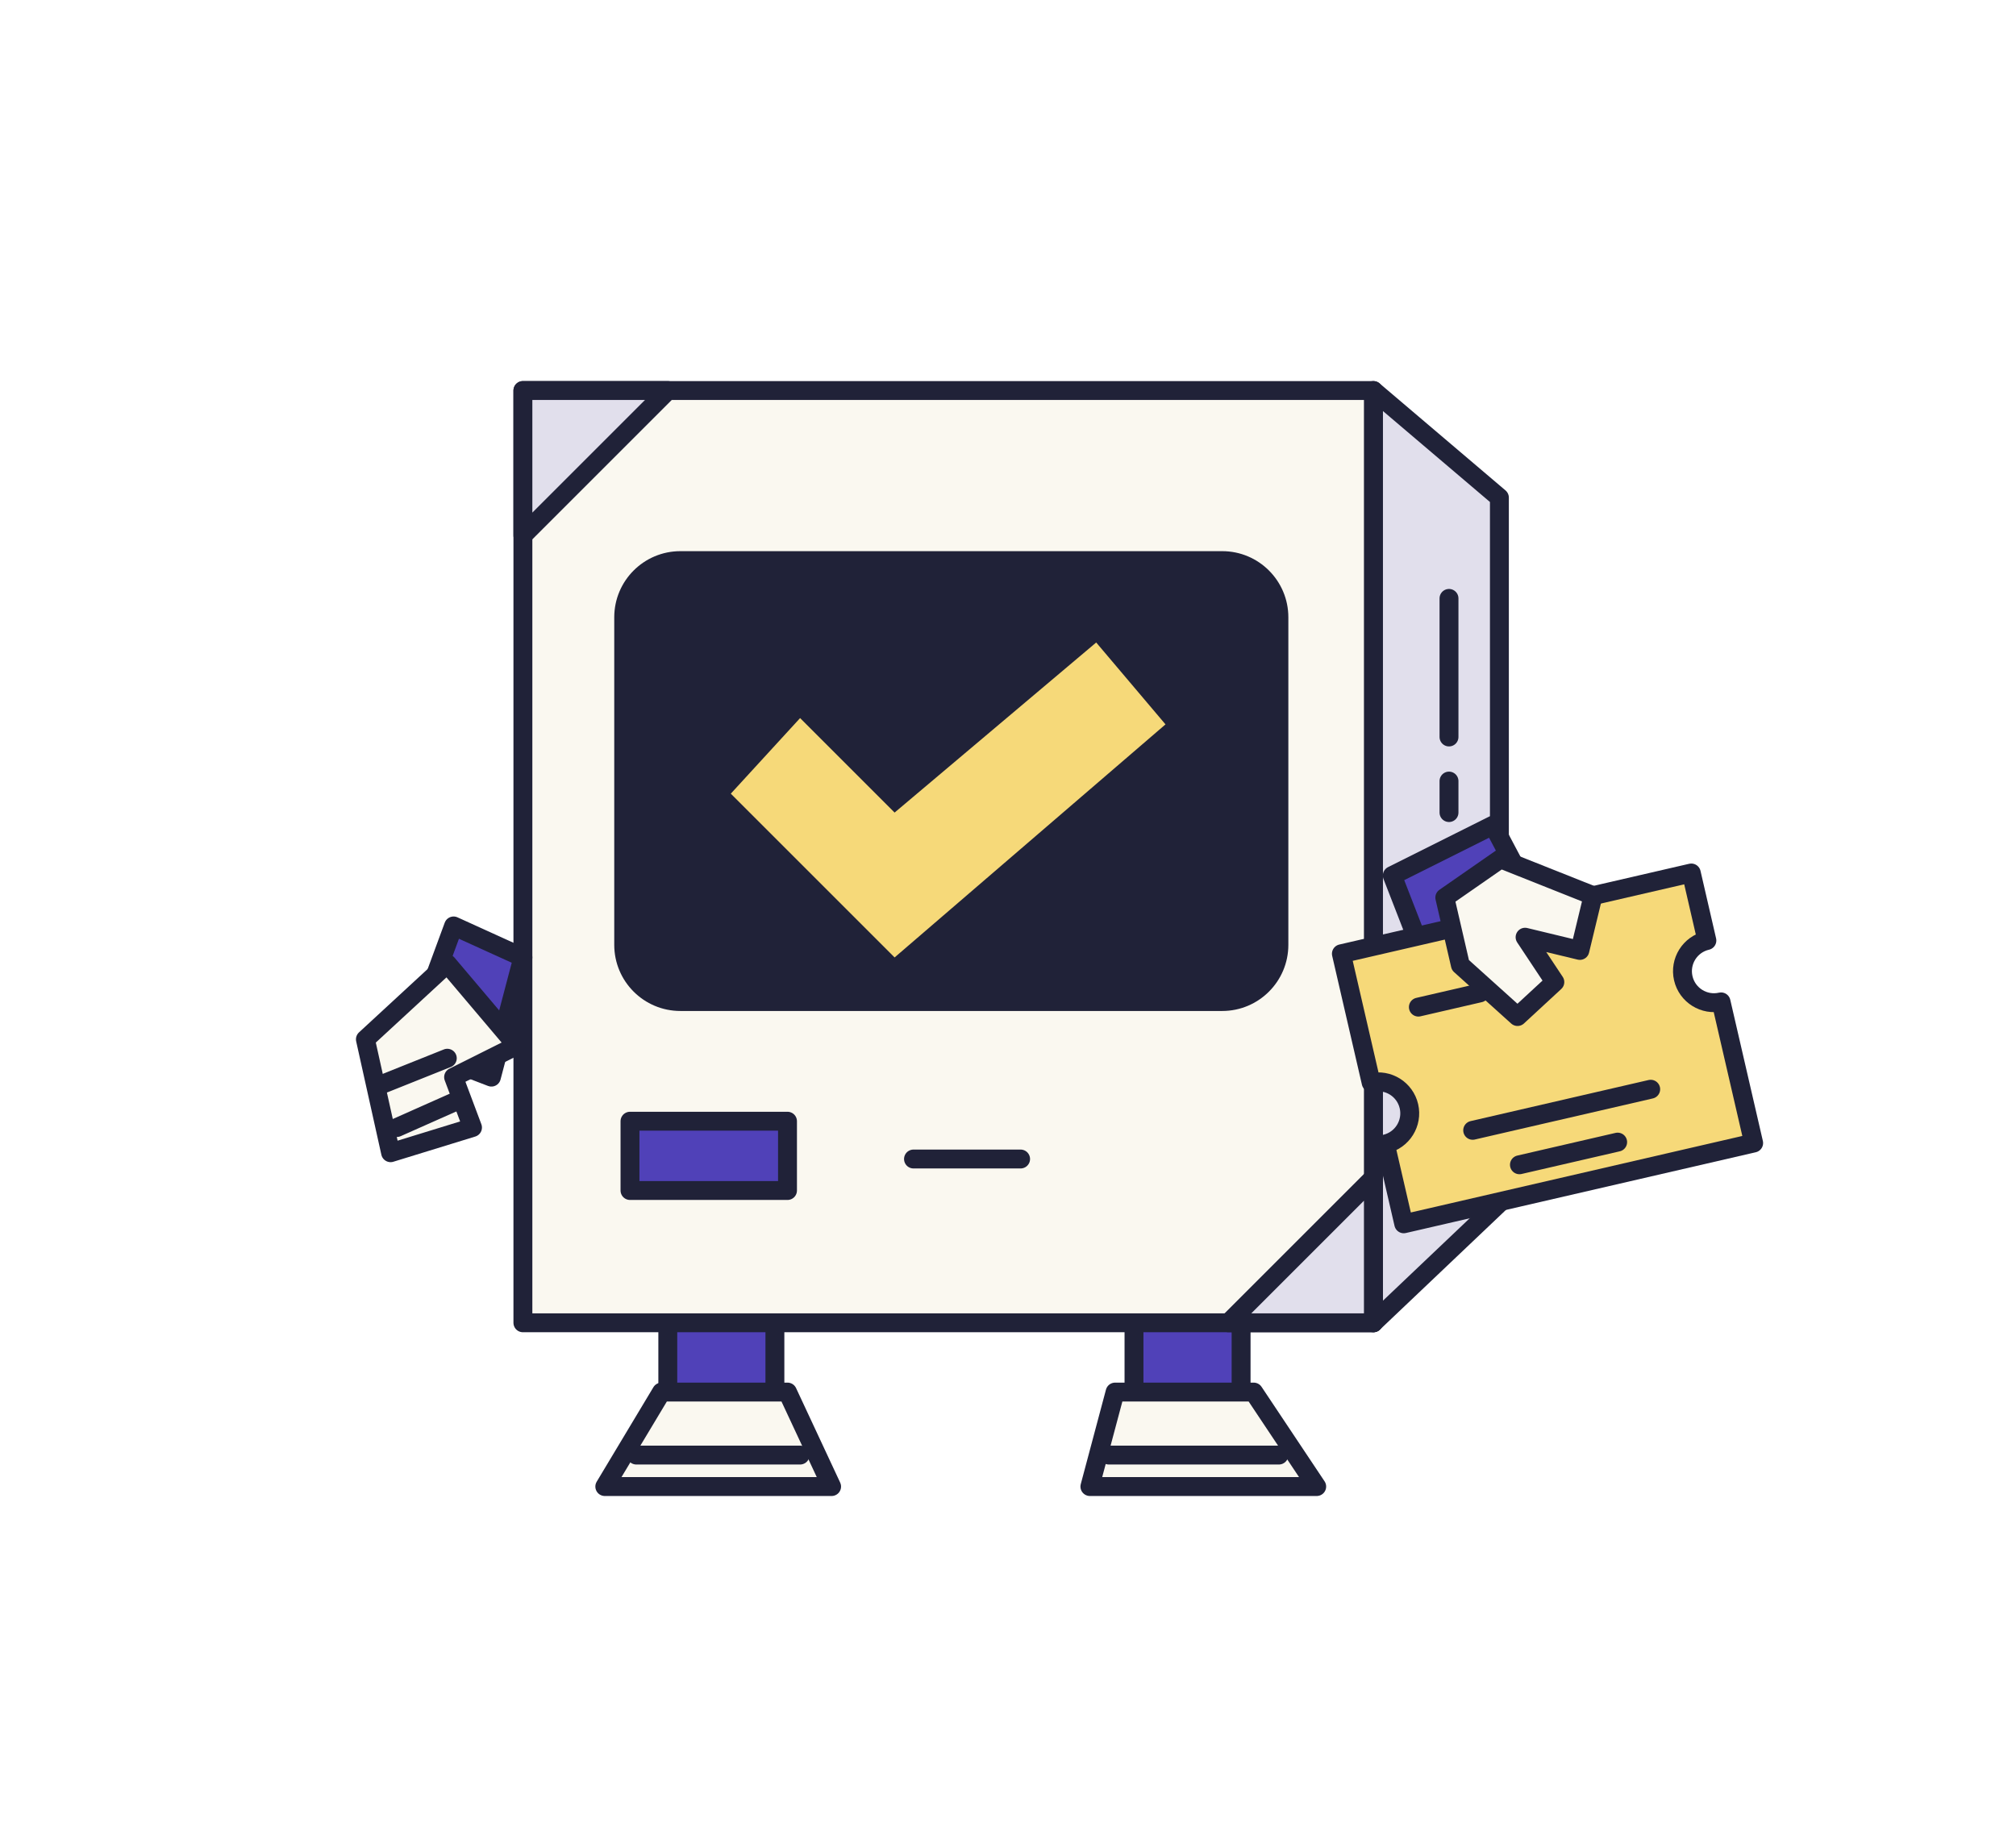
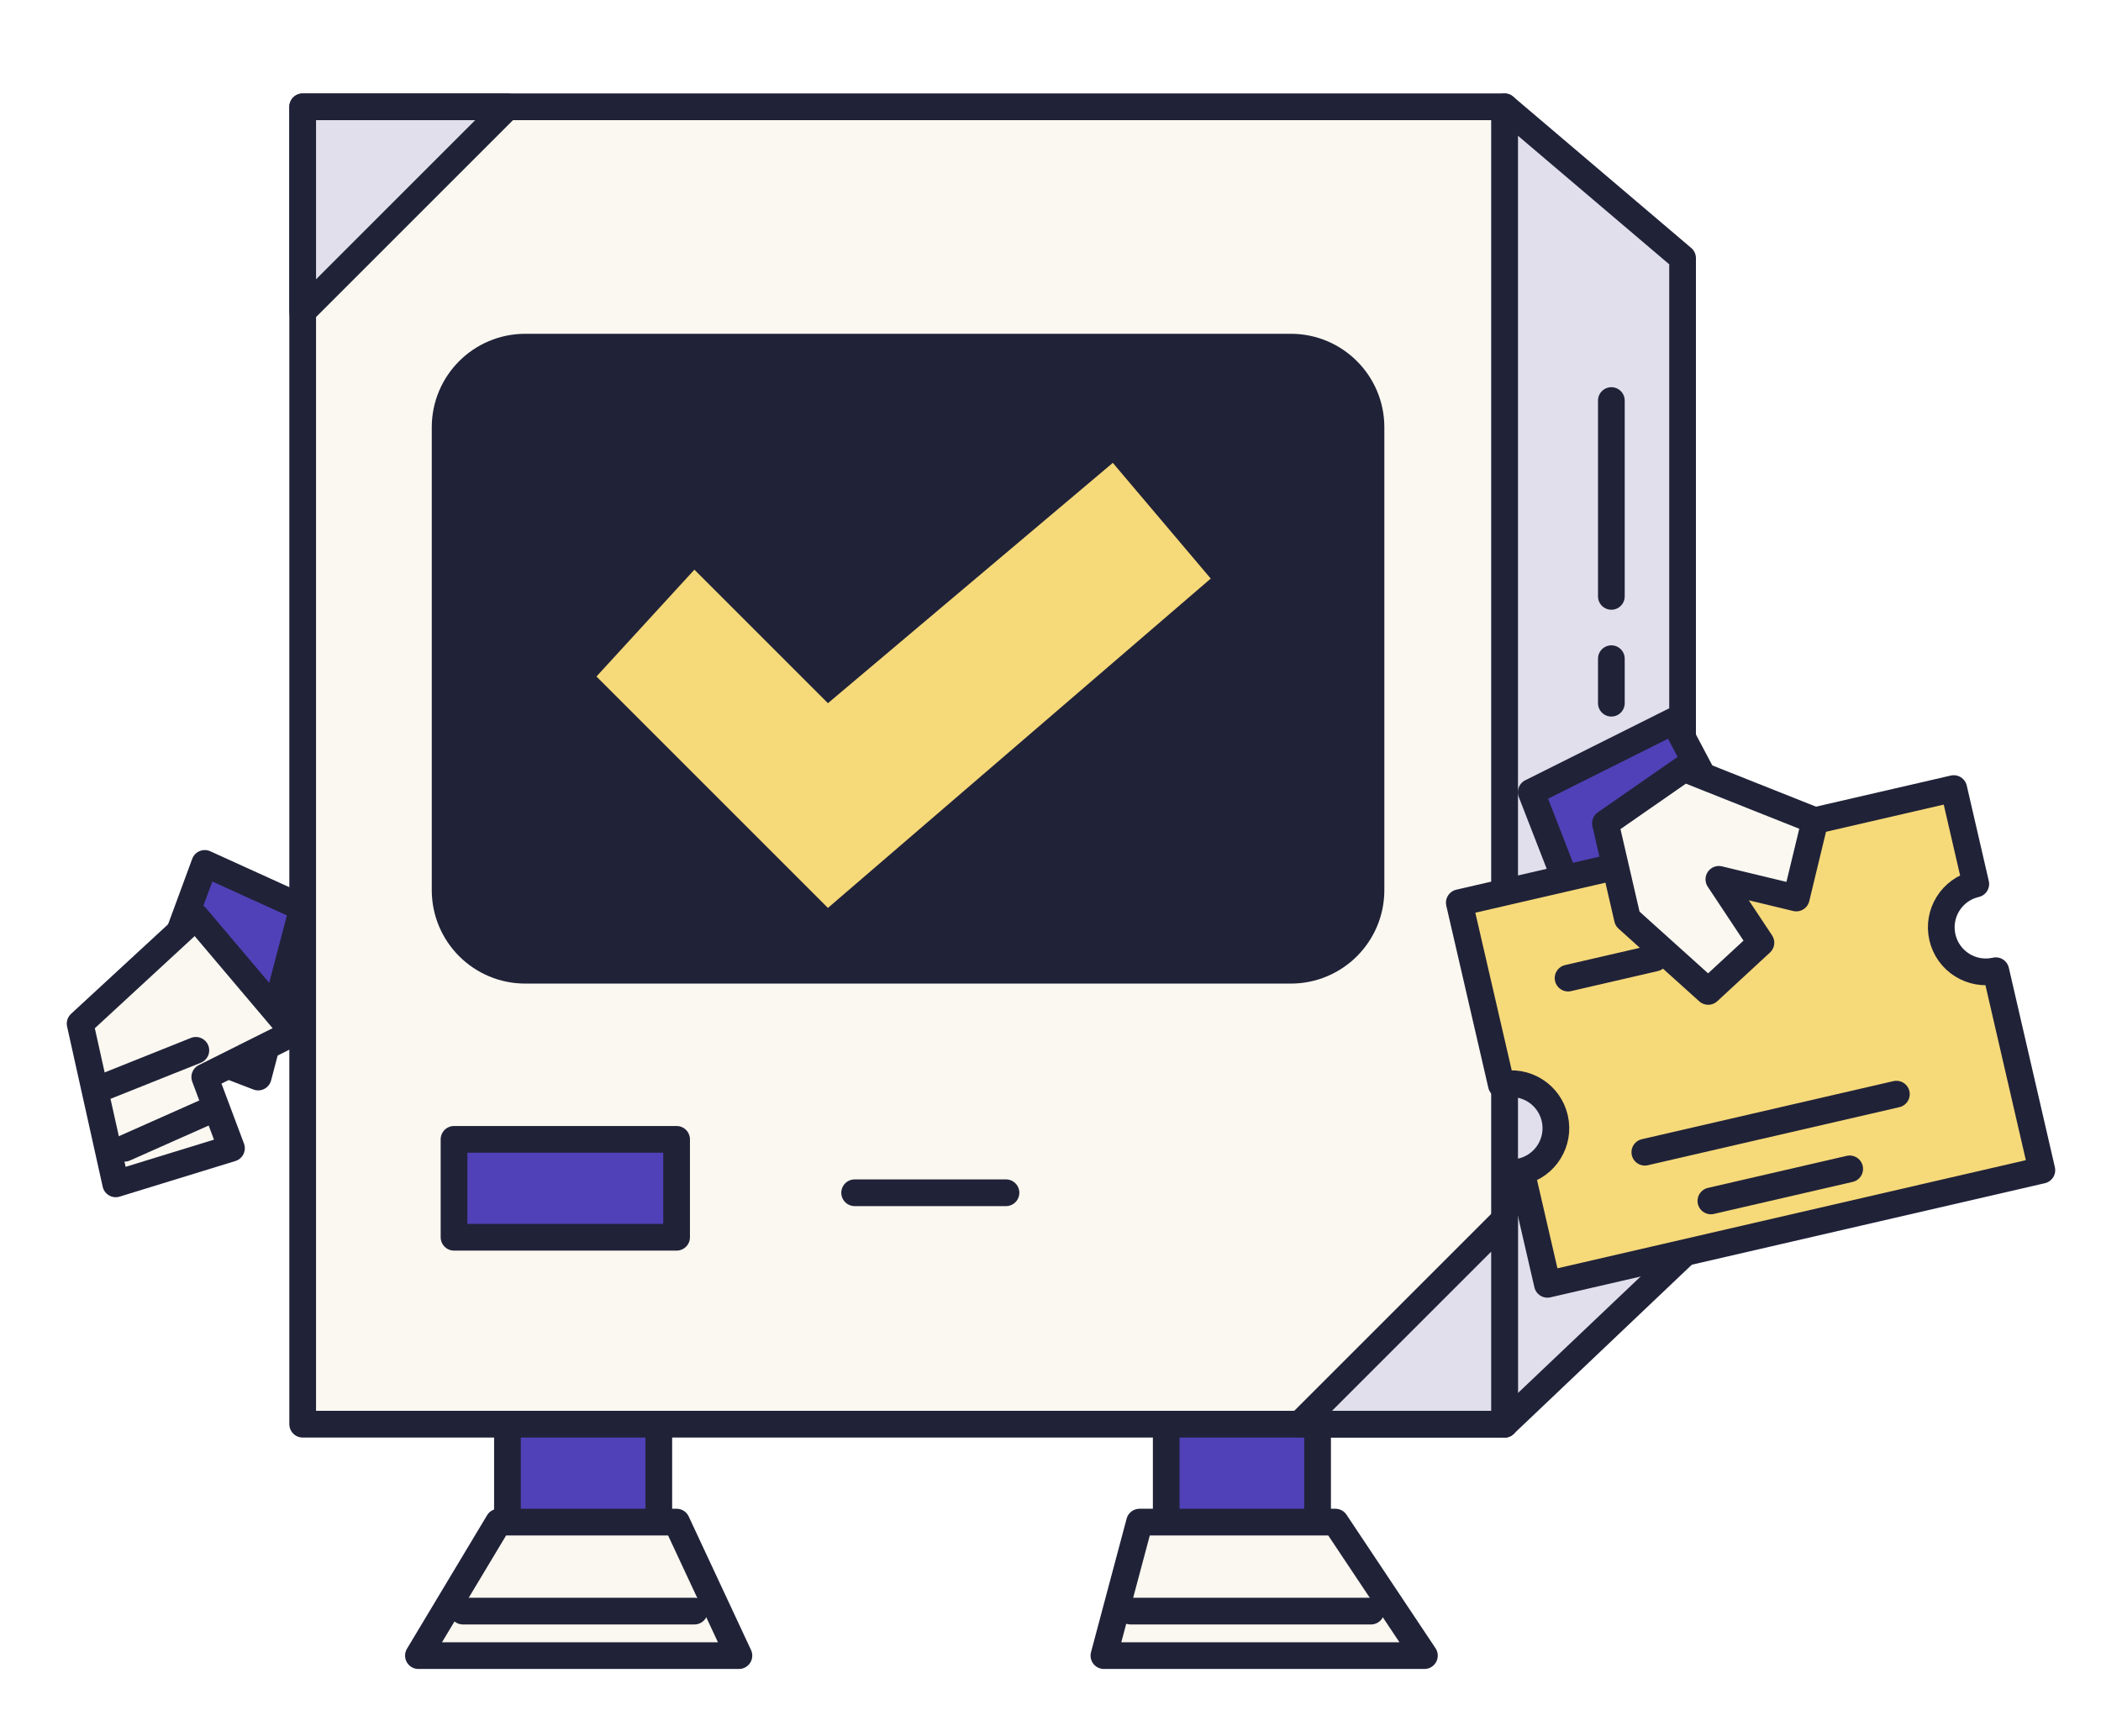
- <svg xmlns="http://www.w3.org/2000/svg" viewBox="0 0 320 290">
+ <svg xmlns="http://www.w3.org/2000/svg" viewBox="49 50 236 195">
  <g stroke="#202238" stroke-width="3" stroke-linejoin="round" stroke-linecap="round">
    <path fill="#5041B8" d="M106 202h17v23h-17zm74 0h17v23h-17z" />
    <path fill="#FAF8F0" d="M105 221h20l7 15H96zm72 0h22l10 15h-36z" />
    <path fill="#E1DFEC" d="m218 62 20 17v112l-20 19z" />
    <path fill="#FAF8F0" d="M83 62h135v148H83z" />
    <path fill="#E1DFEC" d="M83 62h23L83 85zm135 125v23h-23z" />
    <rect x="99" y="89" width="104" height="70" rx="9" fill="#202238" />
    <path fill="#F6D979" stroke="none" d="m116 126 11-12 15 15 32-27 11 13-43 37z" />
    <path fill="#5041B8" d="M100 178h25v11h-25z" />
    <path fill="none" d="M145 184h17m68-89v22m0 7v5M101 231h26m49 0h27" />
    <path fill="#5041B8" d="m72 147 11 5-5 19-13-5zm149-8 16-8 9 17-18 9z" />
    <path fill="#FAF8F0" d="m71 153-13 12 4 18 13-4-3-8 10-5z" />
    <path fill="none" d="m61 172 10-4m-8 11 9-4" />
    <g transform="rotate(-13 248 170)">
      <path fill="#F6D979" d="M218 144h57v11a5 5 0 0 0 0 10v23h-57v-13a5 5 0 0 0 0-10z" />
      <path fill="none" d="M228 155h10m-6 21h29m-23 7h16" />
      <path fill="#FAF8F0" d="m236 139 10-4 13 9-4 8-8-4 3 8-7 4-7-10z" />
    </g>
  </g>
</svg>
